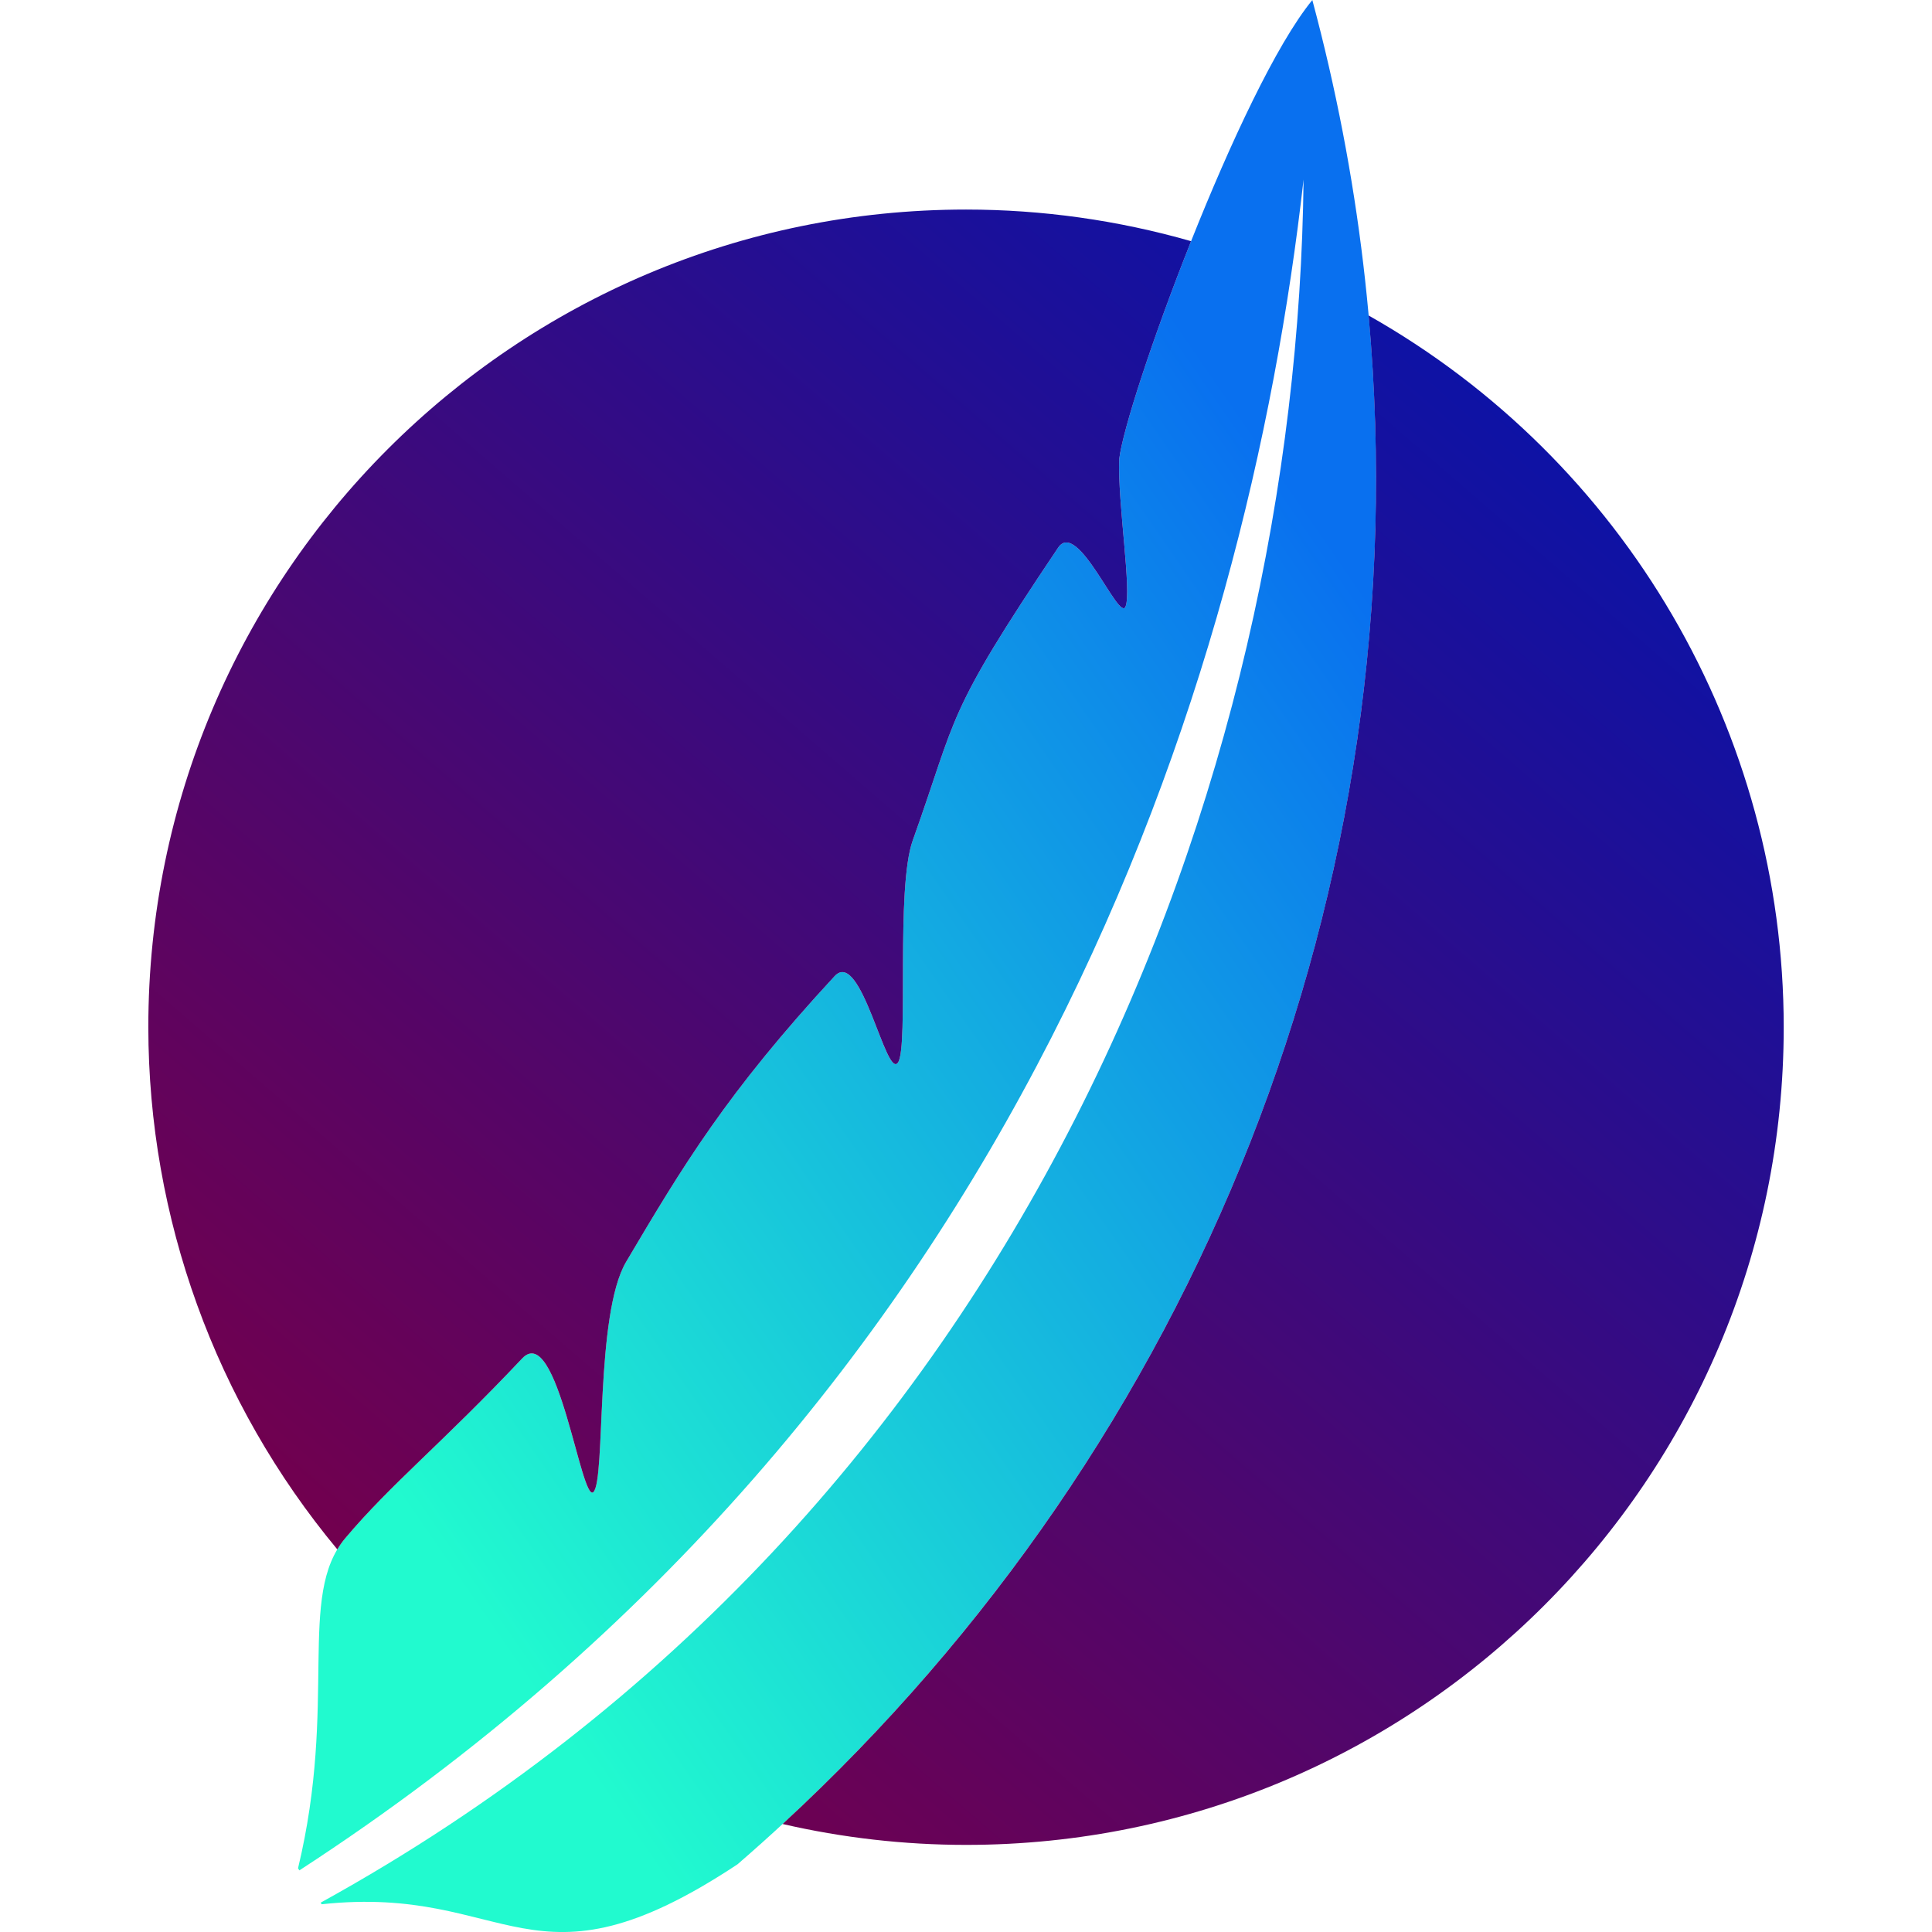
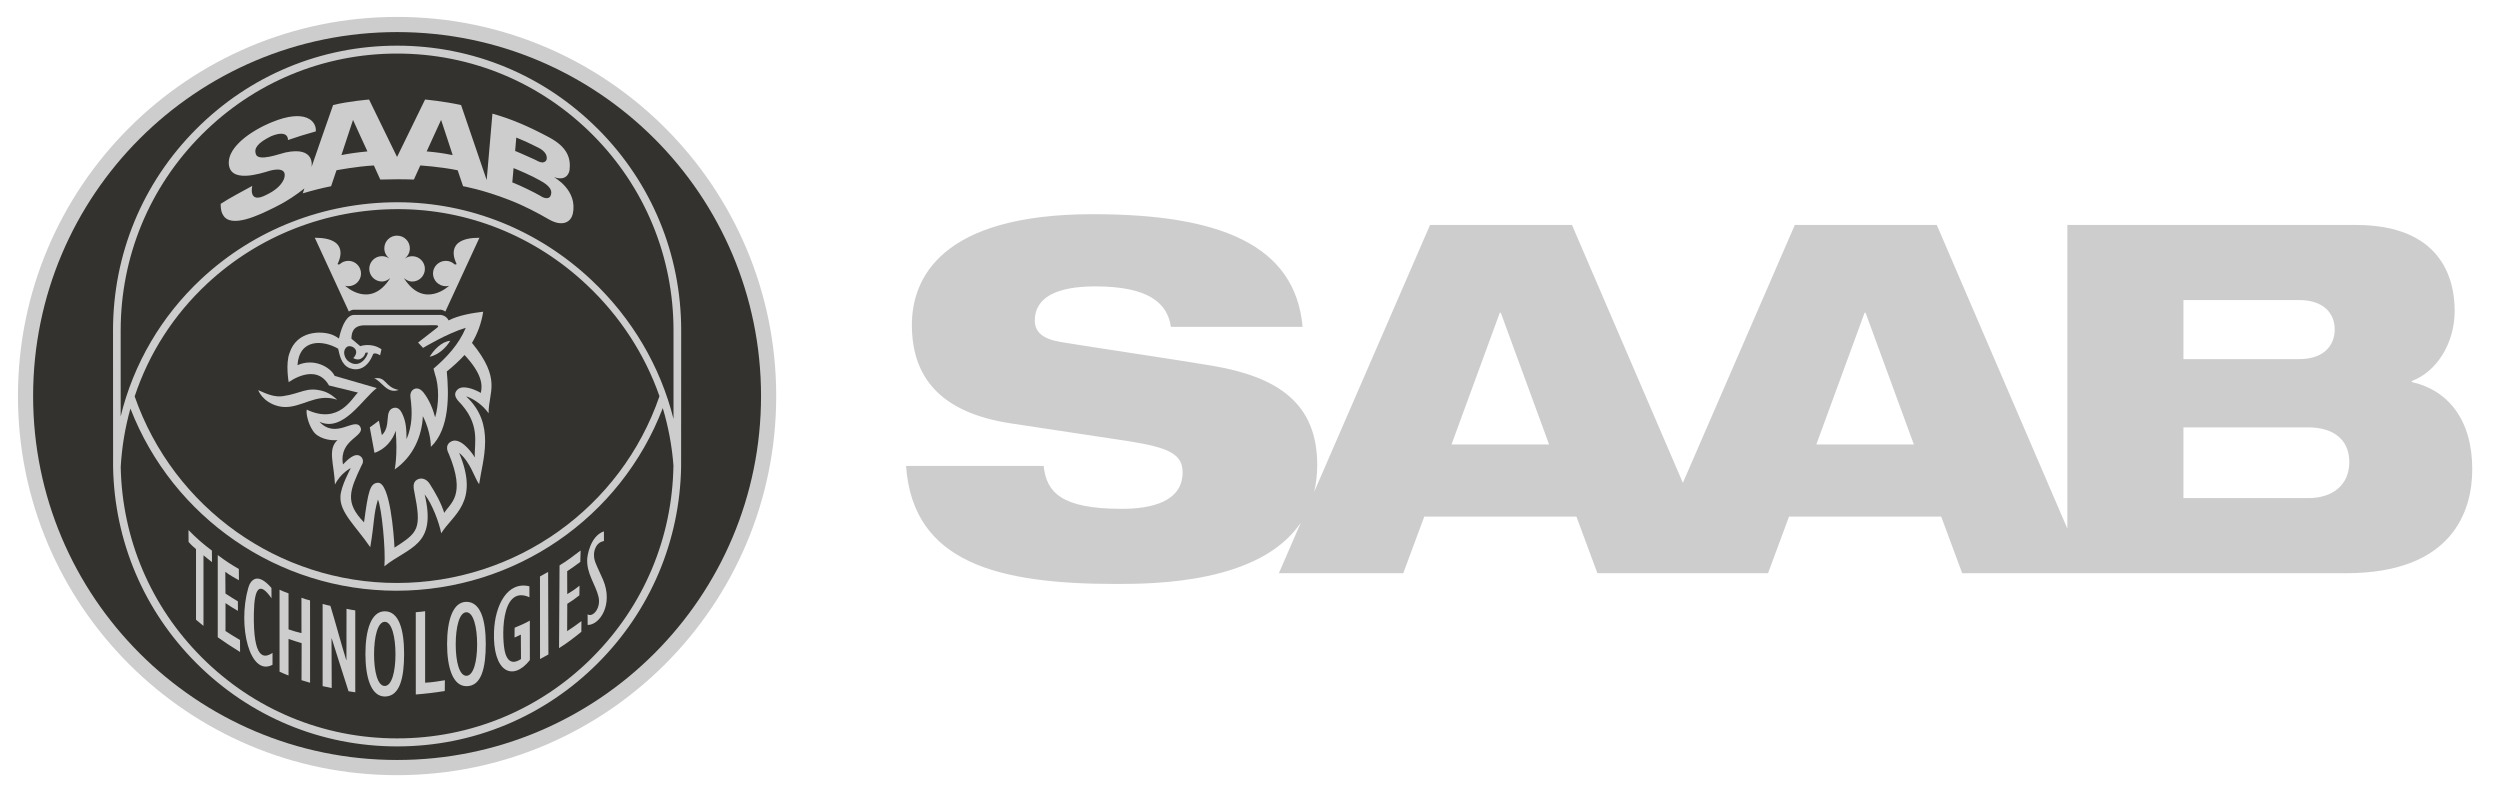
- <svg xmlns="http://www.w3.org/2000/svg" xmlns:xlink="http://www.w3.org/1999/xlink" width="512" height="512" version="1.1" viewBox="0 0 512 512">
-   <defs>
-     <linearGradient id="linearGradient22708">
-       <stop stop-color="#21facf" offset="0" />
-       <stop stop-color="#0970ef" offset="1" />
-     </linearGradient>
-     <linearGradient id="linearGradient6949" x1="68.454" x2="198.59" y1="246.73" y2="96.35" gradientTransform="translate(-5.754,-56.594)" gradientUnits="userSpaceOnUse">
-       <stop stop-color="#72004e" offset="0" />
-       <stop stop-color="#0015b1" offset="1" />
-     </linearGradient>
-     <linearGradient id="linearGradient22718" x1="56.735" x2="155.2" y1="246.96" y2="58.575" gradientUnits="userSpaceOnUse">
-       <stop stop-color="#4f00da" offset="0" />
-       <stop stop-color="#e5311b" offset="1" />
-     </linearGradient>
-     <linearGradient id="linearGradient23463" x1="68.454" x2="198.59" y1="246.73" y2="96.35" gradientUnits="userSpaceOnUse" xlink:href="#linearGradient22708" />
-     <linearGradient id="linearGradient903" x1="54.478" x2="192.1" y1="247.56" y2="9.809" gradientTransform="matrix(.87923 0 0 .87923 -9.551 48.787)" gradientUnits="userSpaceOnUse">
-       <stop stop-color="#dc180d" offset="0" />
-       <stop stop-color="#f96e20" offset=".5" />
-       <stop stop-color="#f4ce41" offset="1" />
-     </linearGradient>
-     <linearGradient id="linearGradient918" x1="39.468" x2="154.99" y1="204.22" y2="124.47" gradientUnits="userSpaceOnUse" xlink:href="#linearGradient22708" />
-   </defs>
-   <g transform="matrix(2.473 0 0 2.473 -4.8978 -4.8812)">
-     <path transform="translate(-5.5496,-57.412)" d="m148.16 59.393c-7.71 9.399-19.951 42.888-20.696 49.204-0.17 4.674 1.373 14.231 0.672 15.805-0.719 1.613-5.117-9.446-7.215-6.327-12.219 18.168-10.7 17.731-15.582 31.378-1.836 5.131-0.424 21.99-1.567 23.773-1.273 1.987-3.962-12.31-6.806-9.236-11.603 12.54-16.279 20.379-22.336 30.607-3.359 5.673-2.182 23.33-3.506 24.674-1.302 1.321-3.857-18.326-7.644-14.309-8.519 9.038-14.054 13.441-18.946 19.252-5.198 6.174-0.783 17.584-5.067 35.383l0.145 0.221c77.447-50.308 101.52-127.16 107.61-181.19-0.681 63.93-29.41 142.78-105.33 184.65l0.113 0.171c20.241-2.181 22.307 10.458 44.562-4.284 55.792-48.277 81.856-124.29 61.593-199.78z" display="none" fill="url(#linearGradient903)" />
-     <path transform="translate(-5.5498,-57.412)" d="m148.16 59.393c-7.71 9.399-19.951 42.888-20.696 49.204-0.17 4.674 1.373 14.231 0.672 15.805-0.719 1.613-5.117-9.446-7.215-6.327-12.219 18.168-10.7 17.731-15.582 31.378-1.836 5.131-0.424 21.99-1.567 23.773-1.273 1.987-3.962-12.31-6.806-9.236-11.603 12.54-16.279 20.379-22.336 30.607-3.359 5.673-2.182 23.33-3.506 24.674-1.302 1.321-3.857-18.326-7.644-14.309-8.519 9.038-14.054 13.441-18.946 19.252-5.198 6.174-0.783 17.584-5.067 35.383l0.145 0.221c77.447-50.308 101.52-127.16 107.61-181.19-0.681 63.93-29.41 142.78-105.33 184.65l0.113 0.171c20.241-2.181 22.307 10.458 44.562-4.284 55.792-48.277 81.856-124.29 61.593-199.78z" fill="url(#linearGradient918)" />
-     <g transform="translate(0 2.0218e-5)">
-       <path transform="translate(-5.7543,-56.594)" d="m111.25 81.024c-48.394-1.5e-5 -87.625 39.231-87.625 87.625 0.017 20.443 7.182 40.236 20.253 55.954 0.252-0.422 0.536-0.824 0.858-1.206 4.892-5.81 10.427-10.214 18.946-19.252 3.787-4.018 6.341 15.63 7.644 14.309 1.324-1.344 0.147-19.001 3.506-24.674 6.056-10.228 10.733-18.067 22.336-30.607 2.844-3.074 5.533 11.223 6.806 9.236 1.142-1.782-0.269-18.641 1.566-23.773 4.882-13.647 3.363-13.21 15.582-31.378 2.098-3.119 6.496 7.94 7.215 6.327 0.701-1.573-0.842-11.131-0.672-15.805 0.372-3.15 3.604-13.059 7.705-23.367-7.843-2.247-15.962-3.388-24.12-3.389zm43.142 11.356c5.566 61.595-18.426 120.7-62.796 161.65 6.446 1.486 13.04 2.237 19.655 2.239 48.394 1e-5 87.625-39.231 87.625-87.625-3.1e-4 -31.581-16.995-60.719-44.484-76.268z" display="none" fill="url(#linearGradient22718)" />
-       <path transform="translate(-5.754,-56.594)" d="m111.25 81.024c-48.394-1.5e-5 -87.625 39.231-87.625 87.625 0.017 20.443 7.182 40.236 20.253 55.954 0.252-0.422 0.536-0.824 0.858-1.206 4.892-5.81 10.427-10.214 18.946-19.252 3.787-4.018 6.341 15.63 7.644 14.309 1.324-1.344 0.147-19.001 3.506-24.674 6.056-10.228 10.733-18.067 22.336-30.607 2.844-3.074 5.533 11.223 6.806 9.236 1.142-1.782-0.269-18.641 1.566-23.773 4.882-13.647 3.363-13.21 15.582-31.378 2.098-3.119 6.496 7.94 7.215 6.327 0.701-1.573-0.842-11.131-0.672-15.805 0.372-3.15 3.604-13.059 7.705-23.367-7.843-2.247-15.962-3.388-24.12-3.389zm43.142 11.356c5.566 61.595-18.426 120.7-62.796 161.65 6.446 1.486 13.04 2.237 19.655 2.239 48.394 1e-5 87.625-39.231 87.625-87.625-3.1e-4 -31.581-16.995-60.719-44.484-76.268z" display="none" fill="url(#linearGradient23463)" />
-       <path d="m105.5 24.43c-48.394-1.5e-5 -87.625 39.231-87.625 87.625 0.017 20.443 7.182 40.236 20.253 55.954 0.252-0.422 0.536-0.824 0.858-1.206 4.892-5.81 10.427-10.214 18.946-19.252 3.787-4.018 6.341 15.63 7.644 14.309 1.324-1.344 0.147-19.001 3.506-24.674 6.056-10.228 10.733-18.067 22.336-30.607 2.844-3.074 5.533 11.223 6.806 9.236 1.142-1.782-0.269-18.641 1.566-23.773 4.882-13.647 3.363-13.21 15.582-31.378 2.098-3.119 6.496 7.94 7.215 6.327 0.701-1.573-0.842-11.131-0.672-15.805 0.372-3.15 3.604-13.059 7.705-23.367-7.843-2.247-15.962-3.388-24.12-3.389zm43.142 11.356c5.566 61.595-18.426 120.7-62.796 161.65 6.446 1.486 13.04 2.237 19.655 2.239 48.394 1e-5 87.625-39.231 87.625-87.625-3.1e-4 -31.581-16.995-60.719-44.484-76.268z" fill="url(#linearGradient6949)" />
-     </g>
+ <svg xmlns="http://www.w3.org/2000/svg" viewBox="0 0 101 32">
+   <g fill="none" fill-rule="evenodd">
+     <path d="M97.434 15.434v-.04c1.005-.374 1.735-1.517 1.735-2.837 0-1.361-.591-3.469-4.001-3.469H83.521v12.268L78.246 9.088h-5.735L67.988 19.506 63.508 9.088h-5.734l-4.684 10.788c.08-.334.126-.695.126-1.092 0-2.483-1.576-3.547-4.198-4.001-1.379-.236-4.985-.768-6.168-.966-.709-.119-1.044-.395-1.044-.867 0-.926.867-1.38 2.444-1.38 2.148 0 2.916.67 3.054 1.636h5.321c-.295-3.331-3.37-4.553-8.473-4.553-6.169 0-7.312 2.621-7.312 4.474 0 2.089 1.123 3.547 4.02 3.981l4.691.709c1.636.257 2.227.513 2.227 1.262 0 1.202-1.281 1.478-2.463 1.478-2.444 0-3.035-.67-3.153-1.734h-5.557c.276 3.922 3.724 4.769 8.493 4.769 1.545 0 5.808-.028 7.455-2.477l-.887 2.043h5.026l.848-2.286h6.148l.847 2.286h6.894l.847-2.286h6.149l.848 2.286h15.502c4.316 0 5.104-2.523 5.104-4.198 0-1.99-.965-3.193-2.444-3.527zm-38.793 2.522l1.951-5.321h.04l1.951 5.321h-3.942zm14.738 0l1.951-5.321h.039l1.951 5.321h-3.941zm14.833-5.834h4.671c1.005 0 1.439.552 1.439 1.183 0 .65-.434 1.203-1.439 1.203H88.211v-2.385zm5.045 8.001H88.211v-2.857h5.045c.986 0 1.656.473 1.656 1.399 0 .926-.67 1.458-1.656 1.458zM16.042 31.317c8.459 0 15.317-6.858 15.317-15.317 0-8.459-6.857-15.317-15.317-15.317C7.583.683.725 7.541.725 16S7.583 31.317 16.042 31.317" fill="#CDCDCD" />
+     <path d="M16.042 1.296c-8.121 0-14.704 6.583-14.704 14.704 0 8.121 6.583 14.703 14.704 14.703 8.121 0 14.704-6.583 14.704-14.703 0-8.121-6.583-14.704-14.704-14.704" fill="#34322E" />
+     <path d="M24.157 5.214c-2.168-2.173-5.049-3.369-8.115-3.369-3.066 0-5.947 1.196-8.115 3.369-2.168 2.172-3.361 5.061-3.361 8.134 0-0.0.001 5.453.003 5.527 0 .002-.001.004-.001.006h.001c.058 2.987 1.245 5.787 3.359 7.905 2.168 2.172 5.049 3.369 8.115 3.369 3.065 0 5.947-1.197 8.115-3.369 2.119-2.124 3.307-4.932 3.359-7.928l.003-5.51c0-3.073-1.194-5.961-3.361-8.134zm-.218 21.338c-2.11 2.115-4.914 3.279-7.897 3.279-2.983 0-5.788-1.164-7.897-3.279-2.055-2.059-3.21-4.78-3.268-7.684.045-.808.178-1.599.392-2.362 1.719 4.421 5.979 7.359 10.742 7.359 4.797 0 9.068-2.946 10.765-7.378.225.75.371 1.526.431 2.316-.043 2.928-1.199 5.674-3.269 7.748zM5.441 16.013c.572-1.726 1.571-3.29 2.933-4.558 2.082-1.938 4.818-3.006 7.705-3.006 2.818 0 5.524 1.083 7.619 3.052 1.35 1.268 2.353 2.815 2.945 4.505-1.552 4.515-5.81 7.546-10.61 7.546-4.77 0-9.02-3.028-10.593-7.538zm21.769.914c-.532-2.124-1.676-4.073-3.323-5.621-2.152-2.021-4.933-3.135-7.829-3.135-2.965 0-5.775 1.097-7.915 3.088-1.628 1.516-2.75 3.443-3.268 5.563v-3.464c0-2.99 1.162-5.801 3.271-7.915C10.255 3.329 13.06 2.164 16.042 2.164c2.983 0 5.787 1.164 7.897 3.278 2.11 2.114 3.271 4.926 3.271 7.915v3.569z" fill="#CDCDCD" />
+     <path d="M13.455 4.245c.602-.153 1.455-.224 1.455-.224l1.131 2.32 1.132-2.32s.773.07 1.455.224l1.034 3.03.232-2.684c.763.214 1.455.511 2.293.959.753.403.88.859.822 1.33-.003.008-.065.477-.627.276-.012 0 .975.517.757 1.485-.081.347-.427.524-.952.229-.465-.268-.987-.548-1.605-.789-1.082-.423-1.874-.558-1.874-.558l-.218-.644c-.711-.146-1.511-.194-1.511-.194l-.258.569c-.379-.016-.965-.014-1.358 0l-.258-.569c-.694.036-1.511.194-1.511.194l-.218.644c-.359.073-.716.16-1.143.288l.064-.198c-.697.556-1.298.806-1.298.811-.455.222-1.698.851-1.998.242-.095-.141-.085-.431-.085-.431.367-.242.897-.514 1.276-.725 0 0-.19.766.585.354.275-.134.561-.329.691-.621.179-.502-.37-.403-.575-.343-.351.103-1.647.543-1.651-.331-.003-.623.837-1.261 1.739-1.632 1.35-.556 1.815-.049 1.778.371-.546.152-.663.196-1.126.35.01-.156-.106-.389-.677-.156-.557.273-.699.491-.62.726.102.316.973-.021 1.191-.067 1.221-.262 1.061.563 1.06.585 0 0 .864-2.5.87-2.5zm.339 2.021c.238-.051.665-.114 1.05-.149-.002.004-.582-1.272-.582-1.272l-.469 1.422zm6.903 1.103c.321.122.865.39 1.127.539 0 0 .273.203.407.027.105-.206.028-.409-.426-.651-.294-.171-.848-.41-1.057-.493l-.051.579zm.113-1.271s.468.194.783.343c.119.056.188.114.329.123.111-.013.152-.079.165-.135.036-.31-.316-.449-.436-.511-.345-.173-.45-.219-.793-.361 0 .008-.047.541-.047.541zm-3.572.019c.372.034.604.061 1.05.149.005.001-.468-1.422-.468-1.422l-.582 1.272zM10.431 15.761c.369.169.67.29.996.244.742-.106.961-.398 1.64-.2.309.091.552.345.552.345s-.176-.062-.367-.074c-.723-.043-1.303.513-2.012.332-.639-.164-.809-.647-.809-.647" fill="#CDCDCD" />
+     <path d="M14.462 15.86c-.235.202-.754 1.313-2.068.689-.038.133.046.561.253.861.179.285.649.406.986.369-.406.377-.138.948-.1 1.797.23-.467.641-.668.641-.668 0 0-.418.759-.42 1.161-.03.64.629 1.193 1.204 2.038.17-.987.13-1.345.311-1.923.153.341.316 2.027.261 2.693.99-.793 2.127-.814 1.626-2.904.3.376.585 1.131.669 1.573v-.001c.467-.759 1.567-1.244.724-3.251.46.376.624 1.024.808 1.268.135-.961.682-2.431-.516-3.539l.007-.007c.3.098.679.369.891.681-.007-.863.544-1.357-.671-2.845.225-.371.385-.811.453-1.259-.459.054-1.001.147-1.398.353-.014-.038-.103-.2-.321-.223l-3.507.001c-.242-0-.465.326-.602.953-.011-.006-.123-.097-.276-.155-.426-.162-1.427-.174-1.72.74-.167.428-.034 1.179-.034 1.179s1.094-.82 1.628.132m.813-.956c-.175-.105-.3-.433-.091-.599.15-.119.584.103.26.449.301.174.479-.113.489-.216l.103-.008c-.041.212-.341.65-.761.374M17.78 12.51c.119 0 .212.077.212.077l1.377-2.982c-1.484.001-.953.987-.929 1.044.024.058-.075.03-.075.03-.091-.087-.216-.141-.353-.141-.283 0-.519.228-.519.511 0 .283.236.514.519.514.045 0 .089-.006.131-.017 0 0-1.001.953-1.806-.281-.06-.093.084.111.317.11.283-.001.512-.23.512-.512s-.229-.512-.512-.512c-.109 0-.21.034-.293.092l.001-.007c.119-.094.196-.24.196-.403 0-.283-.229-.512-.512-.512l-.007-.002c-.283 0-.513.229-.513.512 0 .164.077.309.197.403l0.0.007c-.083-.058-.184-.092-.293-.092-.283 0-.512.229-.512.512s.229.511.512.512c.233.001.378-.203.317-.109-.804 1.234-1.805.281-1.805.281.041.011.085.017.131.017.282 0 .512-.229.512-.512 0-.283-.23-.512-.512-.512-.137 0-.261.053-.353.141 0 0-.1.027-.075-.03.025-.057.556-1.043-.928-1.044l1.377 2.982s.093-.075.212-.075h3.476" fill="#CDCDCD" />
+     <path d="M19.425 15.869c.078-.323.041-.778-.657-1.527-.223.243-.468.462-.718.666.087.913.124 2.315-.642 3.046 0 0 .01-.595-.325-1.241-.034.812-.4 1.646-1.138 2.151 0 0 .125-.564.042-1.561-.12.37-.413.746-.858.892l-.19-1.029s.367-.262.368-.272c-.001.011.12.585.12.585.39-.369.081-.961.452-1.093.196-.063.301.085.363.209.173.357.177.662.183 1.048.231-.543.24-1.077.157-1.689-.026-.209.073-.319.197-.354.133-.028.238.045.326.151.231.289.384.669.475 1.008.152-.516.169-1.248-.012-1.758-.022-.1-.054-.207-.054-.207.533-.453 1.022-.982 1.303-1.65-.746.219-1.725.811-1.725.811l-.202-.216.774-.603c.049-.038.07-.094-.07-.097l-2.856.004c-.27-.001-.538.085-.54.541l.356.301s.439-.164.858.126l-.056.244s-.184-.126-.279-.056c-.235.606-.629.693-.951.575-.356-.147-.409-.564-.465-.787-.613-.355-1.57-.414-1.643.667.654-.297 1.323.065 1.503.432l1.702.492c-.58.434-1.361 1.807-2.318 1.361.665.72 1.408-.181 1.644.196.242.403-.873.505-.692 1.527.164-.168.499-.523.727-.311.132.122.069.295.026.346-.483 1.024-.693 1.495.097 2.306.167-1.249.237-1.588.568-1.6.481-.002.638 2.099.663 2.622.959-.622 1.105-.734.799-2.266-.063-.274-.021-.432.166-.505.201-.075.374.061.456.193.225.35.457.758.589 1.174.244-.405.887-.687.186-2.381-.115-.209-.094-.388.063-.486.35-.235.82.348.986.627-.033-.598.257-1.344-.678-2.293-.151-.183-.151-.319-.026-.444.202-.209.684-.025.946.13" fill="#34322E" />
+     <path d="M15.113 15.289c.504-.099.416.354.993.465-.482.181-.702-.386-.993-.465M18.192 13.767c-.191.304-.479.566-.835.648.16-.262.467-.612.835-.648M7.919 22.182c-.11-.095-.186-.155-.301-.29l-.003-.478c.298.309.615.584.946.83l.004.465c-.116-.087-.231-.184-.344-.275v2.852c-.094-.076-.211-.17-.302-.249v-2.855M8.799 22.425c.377.283.57.399.851.562l.002.455c-.187-.109-.338-.182-.549-.339l.006.877c.2.132.362.231.501.313l.003.386c-.171-.1-.311-.18-.502-.313l-.001 1.127c.188.125.327.211.587.363l.002.484c-.448-.281-.502-.315-.902-.595 0 0 .001-3.319 0-3.319M11.009 26.857c-.905.491-1.424-1.548-.979-3.107.084-.294.351-.674.936.002l.003.418c-.465-.667-.693-.468-.713.59-.033 1.881.401 1.853.754 1.617l-.001.479M11.294 23.824c.124.057.178.082.363.147v1.455c.169.059.344.113.522.151l-.001-1.428c.154.06.226.074.348.107l.001 3.327c-.121-.032-.226-.066-.346-.103l.005-1.497c-.177-.053-.356-.11-.529-.171v1.478c-.117-.041-.237-.095-.363-.154v-3.311M13.036 24.399c.134.038.201.052.312.077.196.629.442 1.564.64 2.191.003.001.006-0.0.008 0l.003-2.072c.113.023.238.052.354.065V27.968c-.103-.013-.17-.027-.273-.042-.198-.633-.483-1.499-.679-2.134-.003-.001-.006 0-.008 0l.008 2.003c-.114-.022-.254-.05-.367-.075 0 0 .001-3.322 0-3.322M16.798 24.734c.131-.009.236-.022.377-.041v2.888c.273-.012.545-.057.798-.099l-.004.435c-.384.063-.789.111-1.171.14l-.001-3.322M21.406 26.669c-.702.885-1.509.47-1.448-1.156.04-1.07.544-2.041 1.429-1.827l.003.443c-1.204-.543-1.124 1.778-.976 2.265.137.453.421.375.634.231l-.006-.987c-.083.037-.171.085-.255.119l.004-.397c.205-.085.429-.179.614-.287l.001 1.596M21.814 23.289c.114-.06.218-.12.33-.183l.012 3.335c-.112.063-.225.124-.339.185 0 0-.002-3.336-.002-3.337M22.605 22.841c.316-.185.572-.393.852-.601l-.013.462c-.178.133-.343.25-.53.374l.003.925c.197-.114.312-.193.495-.34l-.005.389c-.18.142-.311.237-.489.344l-.005 1.105c.225-.145.389-.266.576-.406l-.002.432c-.281.231-.592.468-.902.66l.021-3.345M23.739 24.818c.202.14.548-.239.442-.703-.117-.511-.506-.952-.455-1.572.001-.008.088-.874.672-1.077l.002.391c-.388.072-.403.512-.403.531-.004.162.034.274.045.305.09.238.224.498.322.73.421.994-.13 1.83-.623 1.825l-.002-.429M16.326 26.418c0 .95-.166 1.724-.781 1.721-.555-.003-.782-.771-.782-1.721 0-.951.228-1.722.782-1.722.584 0.0.781.771.781 1.722zm-.782-1.297c-.284.001-.432.604-.432 1.312 0 .707.147 1.282.432 1.28.283-.001.433-.573.433-1.28 0-.708-.15-1.313-.433-1.312zM19.625 26.018c0 .941-.166 1.708-.782 1.704-.553-.003-.781-.763-.781-1.704 0-.941.228-1.704.781-1.704.585.001.782.763.782 1.704zm-.782-1.283c-.285.001-.432.599-.432 1.299 0 .7.147 1.269.432 1.268.283-.002.433-.568.433-1.268 0-.7-.15-1.3-.433-1.299z" fill="#CDCDCD" />
  </g>
</svg>
